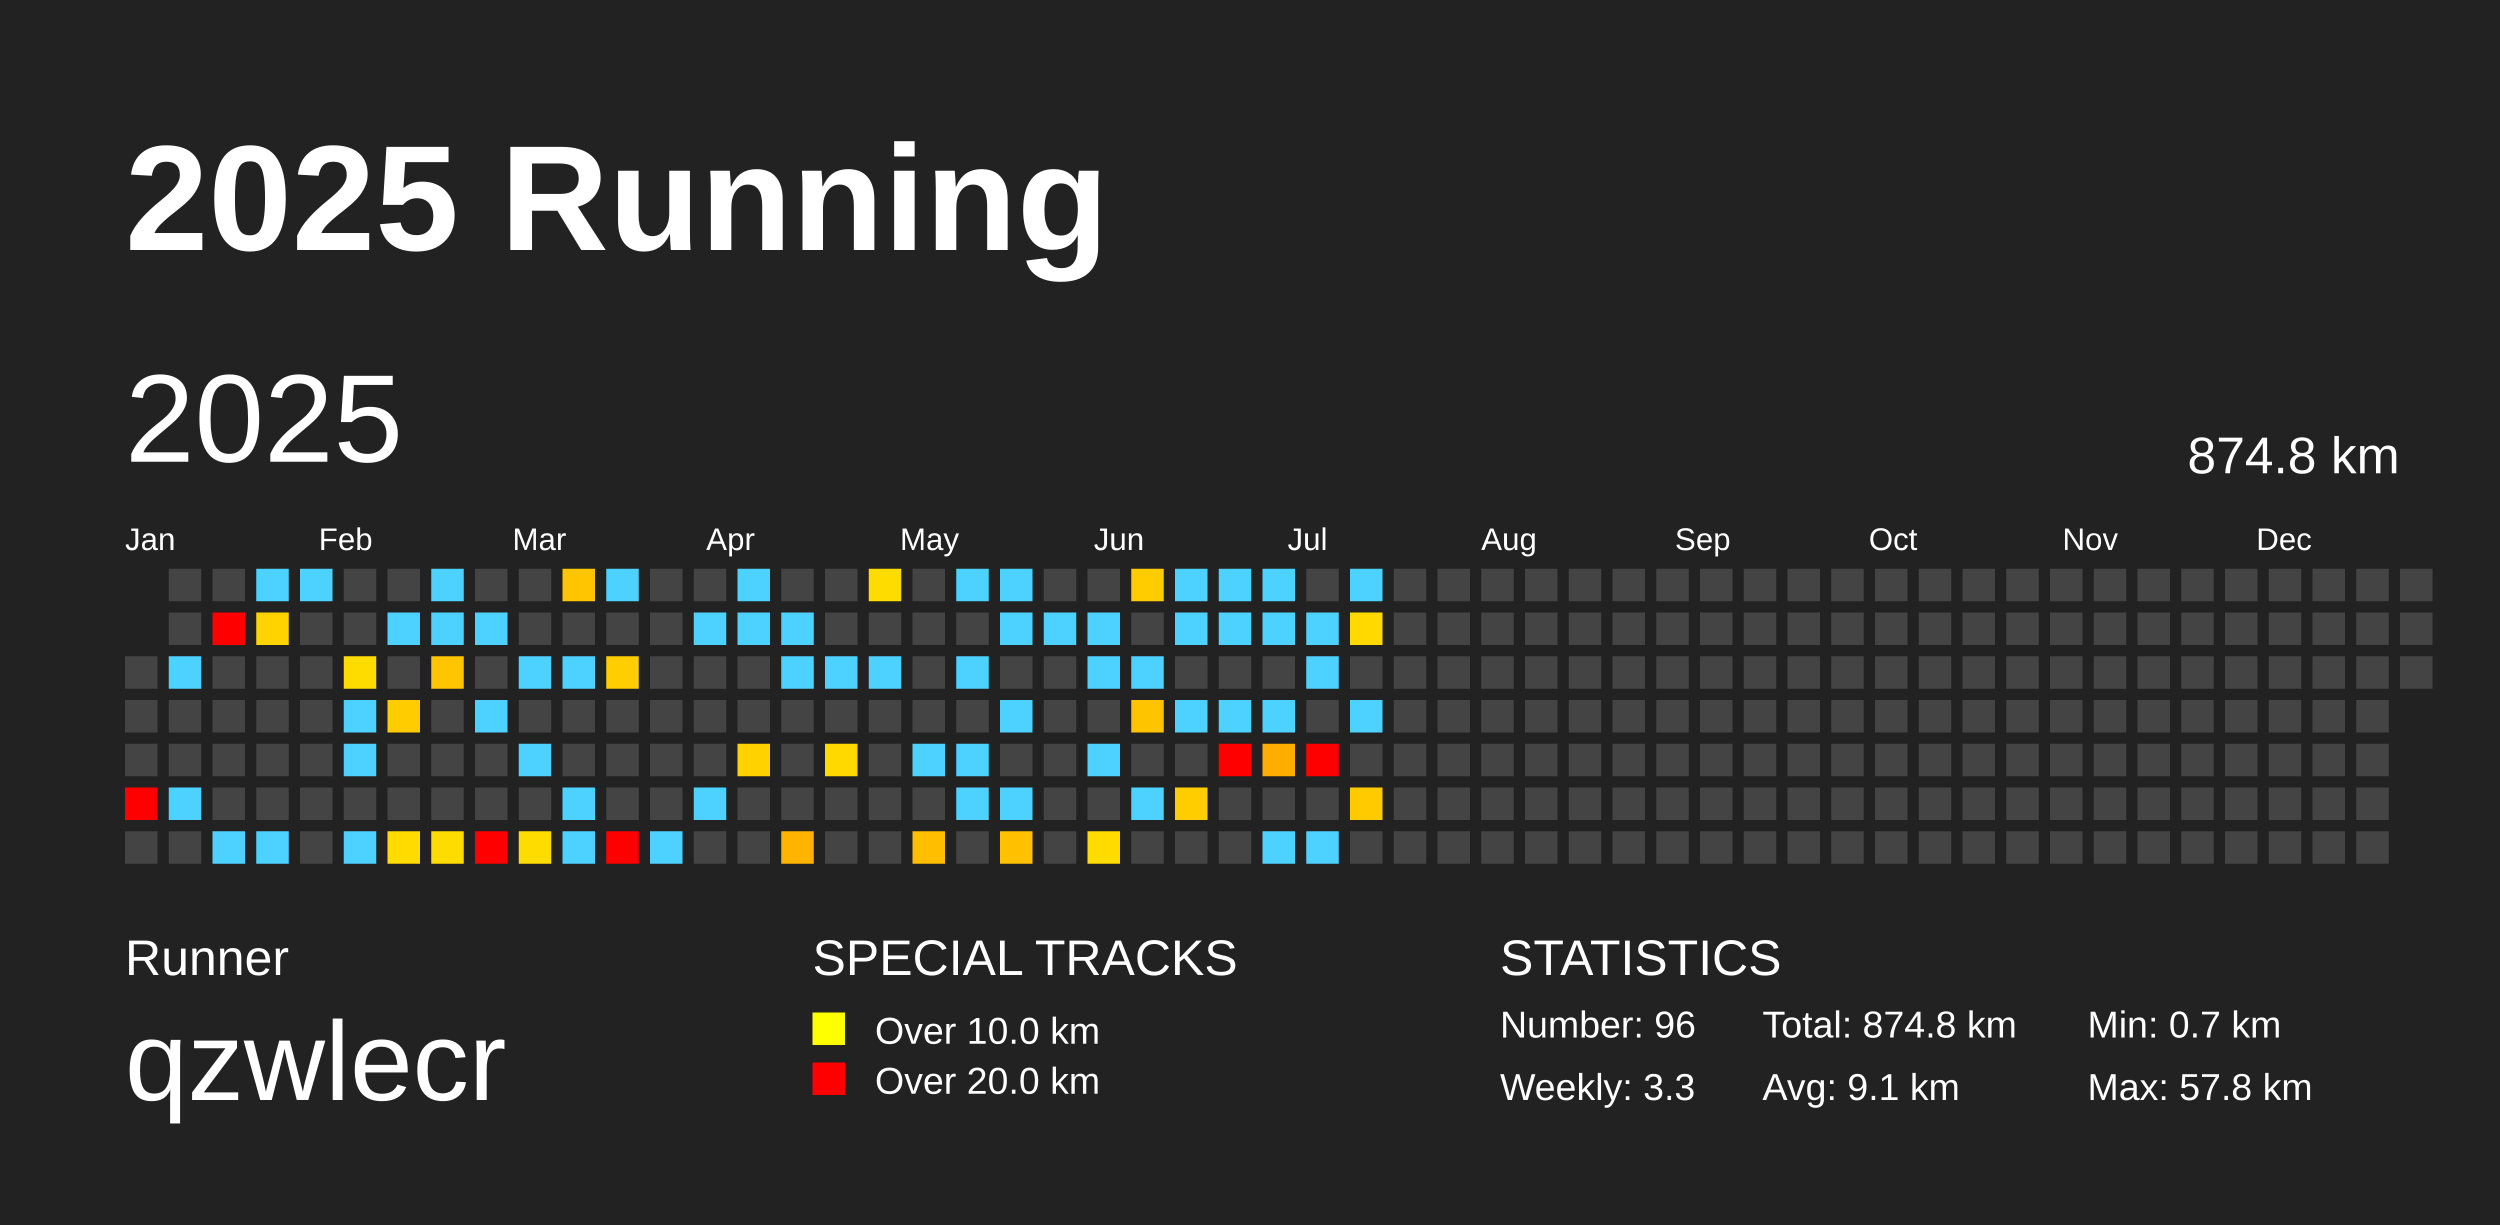
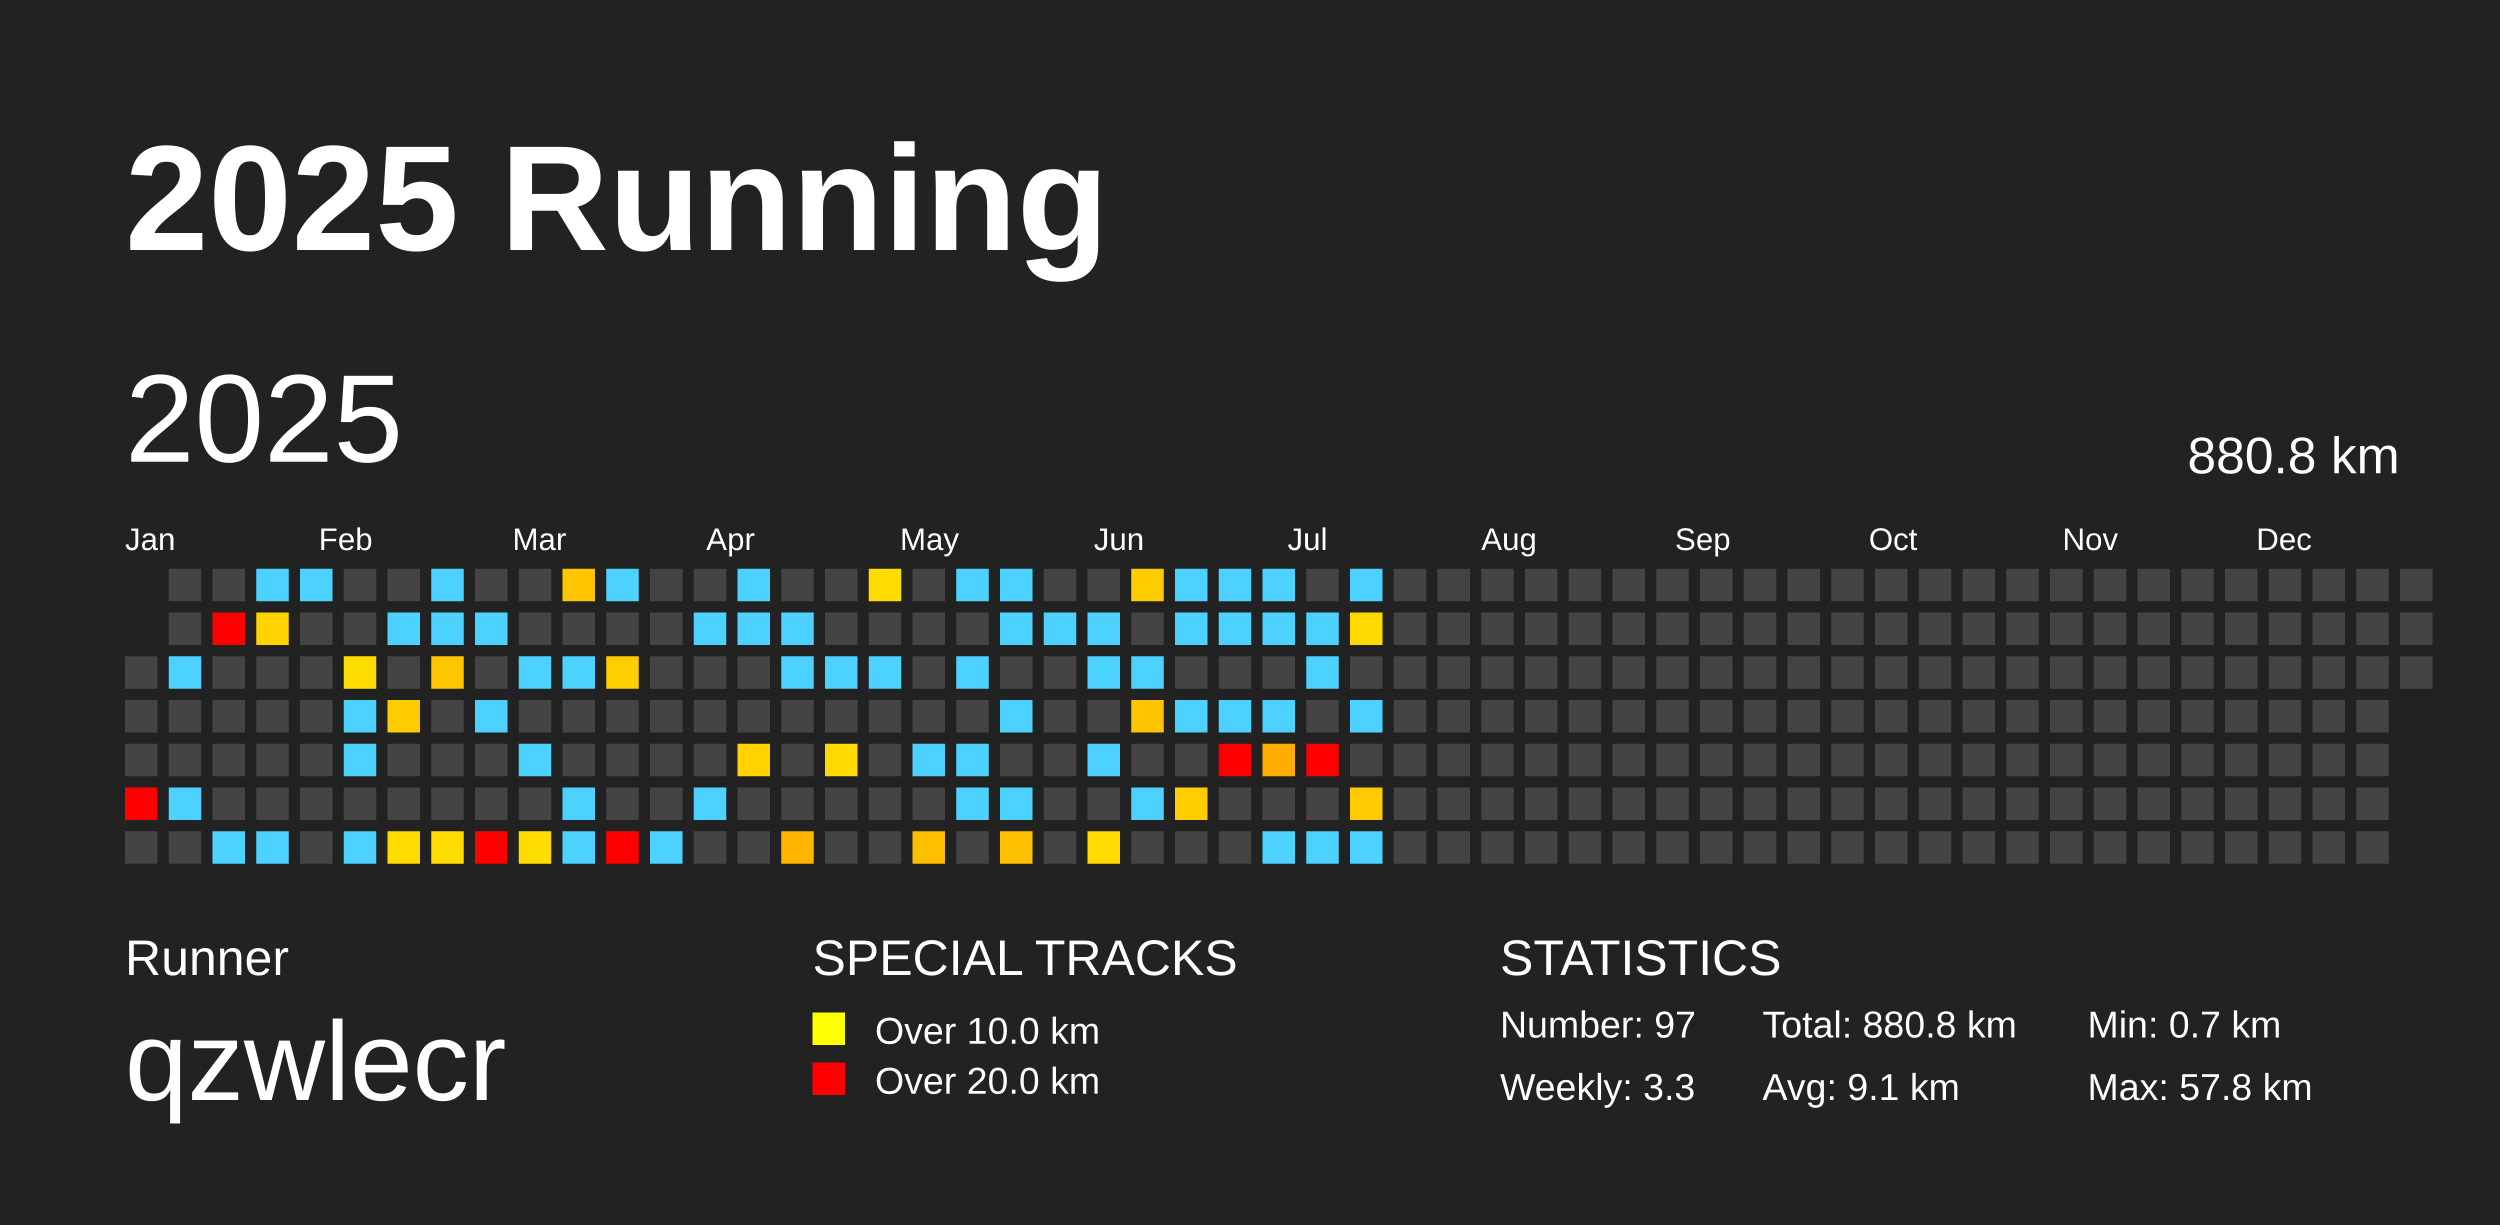
<svg xmlns="http://www.w3.org/2000/svg" baseProfile="full" height="98mm" version="1.1" viewBox="0,0,200,98" width="200mm">
  <defs />
  <rect fill="#222222" height="98" width="200" x="0" y="0" />
  <text fill="#FFFFFF" style="font-size:12px; font-family:Arial; font-weight:bold;" x="10" y="20">2025 Running</text>
  <text fill="#FFFFFF" style="font-size:4px; font-family:Arial" x="10" y="78">Runner</text>
  <text fill="#FFFFFF" style="font-size:9px; font-family:Arial" x="10" y="88">qzwlecr</text>
  <text fill="#FFFFFF" style="font-size:4px; font-family:Arial" x="65" y="78">SPECIAL TRACKS</text>
  <rect fill="yellow" height="2.6" width="2.6" x="65" y="81" />
  <text fill="#FFFFFF" style="font-size:3px; font-family:Arial" x="70" y="83.5">Over 10.0 km</text>
  <rect fill="red" height="2.6" width="2.6" x="65" y="85" />
  <text fill="#FFFFFF" style="font-size:3px; font-family:Arial" x="70" y="87.5">Over 20.0 km</text>
  <text fill="#FFFFFF" style="font-size:4px; font-family:Arial" x="120" y="78">STATISTICS</text>
-   <text fill="#FFFFFF" style="font-size:3px; font-family:Arial" x="120" y="83">Number: 96</text>
+   <text fill="#FFFFFF" style="font-size:3px; font-family:Arial" x="120" y="83">Number: 97</text>
  <text fill="#FFFFFF" style="font-size:3px; font-family:Arial" x="120" y="88">Weekly: 3.3</text>
-   <text fill="#FFFFFF" style="font-size:3px; font-family:Arial" x="141" y="83">Total: 874.8 km</text>
+   <text fill="#FFFFFF" style="font-size:3px; font-family:Arial" x="141" y="83">Total: 880.8 km</text>
  <text fill="#FFFFFF" style="font-size:3px; font-family:Arial" x="141" y="88">Avg: 9.1 km</text>
  <text fill="#FFFFFF" style="font-size:3px; font-family:Arial" x="167" y="83">Min: 0.7 km</text>
  <text fill="#FFFFFF" style="font-size:3px; font-family:Arial" x="167" y="88">Max: 57.8 km</text>
  <text dominant-baseline="hanging" fill="#FFFFFF" style="font-size:10.0px; font-family:Arial;" x="10" y="30">2025</text>
-   <text dominant-baseline="hanging" fill="#FFFFFF" style="font-size:4.125px; font-family:Arial;" x="175" y="35">874.8 km</text>
+   <text dominant-baseline="hanging" fill="#FFFFFF" style="font-size:4.125px; font-family:Arial;" x="175" y="35">880.8 km</text>
  <text fill="#FFFFFF" style="font-size:2.5px; font-family:Arial" x="10.0" y="44">Jan</text>
  <text fill="#FFFFFF" style="font-size:2.5px; font-family:Arial" x="25.5" y="44">Feb</text>
  <text fill="#FFFFFF" style="font-size:2.5px; font-family:Arial" x="41.0" y="44">Mar</text>
  <text fill="#FFFFFF" style="font-size:2.5px; font-family:Arial" x="56.5" y="44">Apr</text>
  <text fill="#FFFFFF" style="font-size:2.5px; font-family:Arial" x="72.0" y="44">May</text>
  <text fill="#FFFFFF" style="font-size:2.5px; font-family:Arial" x="87.5" y="44">Jun</text>
  <text fill="#FFFFFF" style="font-size:2.5px; font-family:Arial" x="103.0" y="44">Jul</text>
  <text fill="#FFFFFF" style="font-size:2.5px; font-family:Arial" x="118.5" y="44">Aug</text>
  <text fill="#FFFFFF" style="font-size:2.5px; font-family:Arial" x="134.0" y="44">Sep</text>
  <text fill="#FFFFFF" style="font-size:2.5px; font-family:Arial" x="149.5" y="44">Oct</text>
  <text fill="#FFFFFF" style="font-size:2.5px; font-family:Arial" x="165.0" y="44">Nov</text>
  <text fill="#FFFFFF" style="font-size:2.5px; font-family:Arial" x="180.5" y="44">Dec</text>
  <rect fill="#444444" height="2.6" width="2.6" x="10.0" y="52.5" />
  <rect fill="#444444" height="2.6" width="2.6" x="10.0" y="56.0" />
  <rect fill="#444444" height="2.6" width="2.6" x="10.0" y="59.5" />
  <rect fill="red" height="2.6" width="2.6" x="10.0" y="63.0" />
  <rect fill="#444444" height="2.6" width="2.6" x="10.0" y="66.5" />
  <rect fill="#444444" height="2.6" width="2.6" x="13.5" y="45.5" />
  <rect fill="#444444" height="2.6" width="2.6" x="13.5" y="49.0" />
  <rect fill="#4dd2ff" height="2.6" width="2.6" x="13.5" y="52.5" />
  <rect fill="#444444" height="2.6" width="2.6" x="13.5" y="56.0" />
  <rect fill="#444444" height="2.6" width="2.6" x="13.5" y="59.5" />
  <rect fill="#4dd2ff" height="2.6" width="2.6" x="13.5" y="63.0" />
  <rect fill="#444444" height="2.6" width="2.6" x="13.5" y="66.5" />
  <rect fill="#444444" height="2.6" width="2.6" x="17.0" y="45.5" />
  <rect fill="red" height="2.6" width="2.6" x="17.0" y="49.0" />
  <rect fill="#444444" height="2.6" width="2.6" x="17.0" y="52.5" />
  <rect fill="#444444" height="2.6" width="2.6" x="17.0" y="56.0" />
  <rect fill="#444444" height="2.6" width="2.6" x="17.0" y="59.5" />
  <rect fill="#444444" height="2.6" width="2.6" x="17.0" y="63.0" />
  <rect fill="#4dd2ff" height="2.6" width="2.6" x="17.0" y="66.5" />
  <rect fill="#4dd2ff" height="2.6" width="2.6" x="20.5" y="45.5" />
  <rect fill="#ffd300" height="2.6" width="2.6" x="20.5" y="49.0" />
  <rect fill="#444444" height="2.6" width="2.6" x="20.5" y="52.5" />
  <rect fill="#444444" height="2.6" width="2.6" x="20.5" y="56.0" />
  <rect fill="#444444" height="2.6" width="2.6" x="20.5" y="59.5" />
  <rect fill="#444444" height="2.6" width="2.6" x="20.5" y="63.0" />
  <rect fill="#4dd2ff" height="2.6" width="2.6" x="20.5" y="66.5" />
  <rect fill="#4dd2ff" height="2.6" width="2.6" x="24.0" y="45.5" />
  <rect fill="#444444" height="2.6" width="2.6" x="24.0" y="49.0" />
  <rect fill="#444444" height="2.6" width="2.6" x="24.0" y="52.5" />
  <rect fill="#444444" height="2.6" width="2.6" x="24.0" y="56.0" />
  <rect fill="#444444" height="2.6" width="2.6" x="24.0" y="59.5" />
  <rect fill="#444444" height="2.6" width="2.6" x="24.0" y="63.0" />
  <rect fill="#444444" height="2.6" width="2.6" x="24.0" y="66.5" />
  <rect fill="#444444" height="2.6" width="2.6" x="27.5" y="45.5" />
  <rect fill="#444444" height="2.6" width="2.6" x="27.5" y="49.0" />
  <rect fill="#ffdc00" height="2.6" width="2.6" x="27.5" y="52.5" />
  <rect fill="#4dd2ff" height="2.6" width="2.6" x="27.5" y="56.0" />
  <rect fill="#4dd2ff" height="2.6" width="2.6" x="27.5" y="59.5" />
  <rect fill="#444444" height="2.6" width="2.6" x="27.5" y="63.0" />
  <rect fill="#4dd2ff" height="2.6" width="2.6" x="27.5" y="66.5" />
  <rect fill="#444444" height="2.6" width="2.6" x="31.0" y="45.5" />
  <rect fill="#4dd2ff" height="2.6" width="2.6" x="31.0" y="49.0" />
  <rect fill="#444444" height="2.6" width="2.6" x="31.0" y="52.5" />
  <rect fill="#ffcc00" height="2.6" width="2.6" x="31.0" y="56.0" />
  <rect fill="#444444" height="2.6" width="2.6" x="31.0" y="59.5" />
  <rect fill="#444444" height="2.6" width="2.6" x="31.0" y="63.0" />
  <rect fill="#ffdb00" height="2.6" width="2.6" x="31.0" y="66.5" />
  <rect fill="#4dd2ff" height="2.6" width="2.6" x="34.5" y="45.5" />
  <rect fill="#4dd2ff" height="2.6" width="2.6" x="34.5" y="49.0" />
  <rect fill="#ffc500" height="2.6" width="2.6" x="34.5" y="52.5" />
  <rect fill="#444444" height="2.6" width="2.6" x="34.5" y="56.0" />
  <rect fill="#444444" height="2.6" width="2.6" x="34.5" y="59.5" />
  <rect fill="#444444" height="2.6" width="2.6" x="34.5" y="63.0" />
  <rect fill="#ffdc00" height="2.6" width="2.6" x="34.5" y="66.5" />
  <rect fill="#444444" height="2.6" width="2.6" x="38.0" y="45.5" />
  <rect fill="#4dd2ff" height="2.6" width="2.6" x="38.0" y="49.0" />
  <rect fill="#444444" height="2.6" width="2.6" x="38.0" y="52.5" />
  <rect fill="#4dd2ff" height="2.6" width="2.6" x="38.0" y="56.0" />
  <rect fill="#444444" height="2.6" width="2.6" x="38.0" y="59.5" />
  <rect fill="#444444" height="2.6" width="2.6" x="38.0" y="63.0" />
  <rect fill="red" height="2.6" width="2.6" x="38.0" y="66.5" />
  <rect fill="#444444" height="2.6" width="2.6" x="41.5" y="45.5" />
  <rect fill="#444444" height="2.6" width="2.6" x="41.5" y="49.0" />
  <rect fill="#4dd2ff" height="2.6" width="2.6" x="41.5" y="52.5" />
  <rect fill="#444444" height="2.6" width="2.6" x="41.5" y="56.0" />
  <rect fill="#4dd2ff" height="2.6" width="2.6" x="41.5" y="59.5" />
  <rect fill="#444444" height="2.6" width="2.6" x="41.5" y="63.0" />
  <rect fill="#ffdc00" height="2.6" width="2.6" x="41.5" y="66.5" />
  <rect fill="#ffc500" height="2.6" width="2.6" x="45.0" y="45.5" />
  <rect fill="#444444" height="2.6" width="2.6" x="45.0" y="49.0" />
  <rect fill="#4dd2ff" height="2.6" width="2.6" x="45.0" y="52.5" />
  <rect fill="#444444" height="2.6" width="2.6" x="45.0" y="56.0" />
  <rect fill="#444444" height="2.6" width="2.6" x="45.0" y="59.5" />
  <rect fill="#4dd2ff" height="2.6" width="2.6" x="45.0" y="63.0" />
  <rect fill="#4dd2ff" height="2.6" width="2.6" x="45.0" y="66.5" />
  <rect fill="#4dd2ff" height="2.6" width="2.6" x="48.5" y="45.5" />
  <rect fill="#444444" height="2.6" width="2.6" x="48.5" y="49.0" />
  <rect fill="#ffce00" height="2.6" width="2.6" x="48.5" y="52.5" />
  <rect fill="#444444" height="2.6" width="2.6" x="48.5" y="56.0" />
  <rect fill="#444444" height="2.6" width="2.6" x="48.5" y="59.5" />
  <rect fill="#444444" height="2.6" width="2.6" x="48.5" y="63.0" />
  <rect fill="red" height="2.6" width="2.6" x="48.5" y="66.5" />
  <rect fill="#444444" height="2.6" width="2.6" x="52.0" y="45.5" />
  <rect fill="#444444" height="2.6" width="2.6" x="52.0" y="49.0" />
  <rect fill="#444444" height="2.6" width="2.6" x="52.0" y="52.5" />
  <rect fill="#444444" height="2.6" width="2.6" x="52.0" y="56.0" />
  <rect fill="#444444" height="2.6" width="2.6" x="52.0" y="59.5" />
  <rect fill="#444444" height="2.6" width="2.6" x="52.0" y="63.0" />
  <rect fill="#4dd2ff" height="2.6" width="2.6" x="52.0" y="66.5" />
  <rect fill="#444444" height="2.6" width="2.6" x="55.5" y="45.5" />
  <rect fill="#4dd2ff" height="2.6" width="2.6" x="55.5" y="49.0" />
  <rect fill="#444444" height="2.6" width="2.6" x="55.5" y="52.5" />
  <rect fill="#444444" height="2.6" width="2.6" x="55.5" y="56.0" />
  <rect fill="#444444" height="2.6" width="2.6" x="55.5" y="59.5" />
  <rect fill="#4dd2ff" height="2.6" width="2.6" x="55.5" y="63.0" />
  <rect fill="#444444" height="2.6" width="2.6" x="55.5" y="66.5" />
  <rect fill="#4dd2ff" height="2.6" width="2.6" x="59.0" y="45.5" />
  <rect fill="#4dd2ff" height="2.6" width="2.6" x="59.0" y="49.0" />
  <rect fill="#444444" height="2.6" width="2.6" x="59.0" y="52.5" />
  <rect fill="#444444" height="2.6" width="2.6" x="59.0" y="56.0" />
  <rect fill="#ffd200" height="2.6" width="2.6" x="59.0" y="59.5" />
  <rect fill="#444444" height="2.6" width="2.6" x="59.0" y="63.0" />
  <rect fill="#444444" height="2.6" width="2.6" x="59.0" y="66.5" />
  <rect fill="#444444" height="2.6" width="2.6" x="62.5" y="45.5" />
  <rect fill="#4dd2ff" height="2.6" width="2.6" x="62.5" y="49.0" />
  <rect fill="#4dd2ff" height="2.6" width="2.6" x="62.5" y="52.5" />
  <rect fill="#444444" height="2.6" width="2.6" x="62.5" y="56.0" />
  <rect fill="#444444" height="2.6" width="2.6" x="62.5" y="59.5" />
  <rect fill="#444444" height="2.6" width="2.6" x="62.5" y="63.0" />
  <rect fill="#ffb400" height="2.6" width="2.6" x="62.5" y="66.5" />
  <rect fill="#444444" height="2.6" width="2.6" x="66.0" y="45.5" />
  <rect fill="#444444" height="2.6" width="2.6" x="66.0" y="49.0" />
  <rect fill="#4dd2ff" height="2.6" width="2.6" x="66.0" y="52.5" />
  <rect fill="#444444" height="2.6" width="2.6" x="66.0" y="56.0" />
  <rect fill="#ffd900" height="2.6" width="2.6" x="66.0" y="59.5" />
  <rect fill="#444444" height="2.6" width="2.6" x="66.0" y="63.0" />
  <rect fill="#444444" height="2.6" width="2.6" x="66.0" y="66.5" />
  <rect fill="#ffdc00" height="2.6" width="2.6" x="69.5" y="45.5" />
  <rect fill="#444444" height="2.6" width="2.6" x="69.5" y="49.0" />
  <rect fill="#4dd2ff" height="2.6" width="2.6" x="69.5" y="52.5" />
  <rect fill="#444444" height="2.6" width="2.6" x="69.5" y="56.0" />
  <rect fill="#444444" height="2.6" width="2.6" x="69.5" y="59.5" />
  <rect fill="#444444" height="2.6" width="2.6" x="69.5" y="63.0" />
  <rect fill="#444444" height="2.6" width="2.6" x="69.5" y="66.5" />
  <rect fill="#444444" height="2.6" width="2.6" x="73.0" y="45.5" />
  <rect fill="#444444" height="2.6" width="2.6" x="73.0" y="49.0" />
  <rect fill="#444444" height="2.6" width="2.6" x="73.0" y="52.5" />
  <rect fill="#444444" height="2.6" width="2.6" x="73.0" y="56.0" />
  <rect fill="#4dd2ff" height="2.6" width="2.6" x="73.0" y="59.5" />
  <rect fill="#444444" height="2.6" width="2.6" x="73.0" y="63.0" />
  <rect fill="#ffbe00" height="2.6" width="2.6" x="73.0" y="66.5" />
  <rect fill="#4dd2ff" height="2.6" width="2.6" x="76.5" y="45.5" />
  <rect fill="#444444" height="2.6" width="2.6" x="76.5" y="49.0" />
  <rect fill="#4dd2ff" height="2.6" width="2.6" x="76.5" y="52.5" />
  <rect fill="#444444" height="2.6" width="2.6" x="76.5" y="56.0" />
  <rect fill="#4dd2ff" height="2.6" width="2.6" x="76.5" y="59.5" />
  <rect fill="#4dd2ff" height="2.6" width="2.6" x="76.5" y="63.0" />
  <rect fill="#444444" height="2.6" width="2.6" x="76.5" y="66.5" />
  <rect fill="#4dd2ff" height="2.6" width="2.6" x="80.0" y="45.5" />
  <rect fill="#4dd2ff" height="2.6" width="2.6" x="80.0" y="49.0" />
  <rect fill="#444444" height="2.6" width="2.6" x="80.0" y="52.5" />
  <rect fill="#4dd2ff" height="2.6" width="2.6" x="80.0" y="56.0" />
  <rect fill="#444444" height="2.6" width="2.6" x="80.0" y="59.5" />
  <rect fill="#4dd2ff" height="2.6" width="2.6" x="80.0" y="63.0" />
  <rect fill="#ffc000" height="2.6" width="2.6" x="80.0" y="66.5" />
  <rect fill="#444444" height="2.6" width="2.6" x="83.5" y="45.5" />
  <rect fill="#4dd2ff" height="2.6" width="2.6" x="83.5" y="49.0" />
  <rect fill="#444444" height="2.6" width="2.6" x="83.5" y="52.5" />
  <rect fill="#444444" height="2.6" width="2.6" x="83.5" y="56.0" />
  <rect fill="#444444" height="2.6" width="2.6" x="83.5" y="59.5" />
  <rect fill="#444444" height="2.6" width="2.6" x="83.5" y="63.0" />
  <rect fill="#444444" height="2.6" width="2.6" x="83.5" y="66.5" />
  <rect fill="#444444" height="2.6" width="2.6" x="87.0" y="45.5" />
  <rect fill="#4dd2ff" height="2.6" width="2.6" x="87.0" y="49.0" />
  <rect fill="#4dd2ff" height="2.6" width="2.6" x="87.0" y="52.5" />
  <rect fill="#444444" height="2.6" width="2.6" x="87.0" y="56.0" />
  <rect fill="#4dd2ff" height="2.6" width="2.6" x="87.0" y="59.5" />
  <rect fill="#444444" height="2.6" width="2.6" x="87.0" y="63.0" />
  <rect fill="#ffdb00" height="2.6" width="2.6" x="87.0" y="66.5" />
  <rect fill="#ffcc00" height="2.6" width="2.6" x="90.5" y="45.5" />
  <rect fill="#444444" height="2.6" width="2.6" x="90.5" y="49.0" />
  <rect fill="#4dd2ff" height="2.6" width="2.6" x="90.5" y="52.5" />
  <rect fill="#ffc400" height="2.6" width="2.6" x="90.5" y="56.0" />
  <rect fill="#444444" height="2.6" width="2.6" x="90.5" y="59.5" />
  <rect fill="#4dd2ff" height="2.6" width="2.6" x="90.5" y="63.0" />
  <rect fill="#444444" height="2.6" width="2.6" x="90.5" y="66.5" />
  <rect fill="#4dd2ff" height="2.6" width="2.6" x="94.0" y="45.5" />
  <rect fill="#4dd2ff" height="2.6" width="2.6" x="94.0" y="49.0" />
  <rect fill="#444444" height="2.6" width="2.6" x="94.0" y="52.5" />
  <rect fill="#4dd2ff" height="2.6" width="2.6" x="94.0" y="56.0" />
  <rect fill="#444444" height="2.6" width="2.6" x="94.0" y="59.5" />
  <rect fill="#ffcd00" height="2.6" width="2.6" x="94.0" y="63.0" />
  <rect fill="#444444" height="2.6" width="2.6" x="94.0" y="66.5" />
  <rect fill="#4dd2ff" height="2.6" width="2.6" x="97.5" y="45.5" />
  <rect fill="#4dd2ff" height="2.6" width="2.6" x="97.5" y="49.0" />
  <rect fill="#444444" height="2.6" width="2.6" x="97.5" y="52.5" />
  <rect fill="#4dd2ff" height="2.6" width="2.6" x="97.5" y="56.0" />
  <rect fill="red" height="2.6" width="2.6" x="97.5" y="59.5" />
  <rect fill="#444444" height="2.6" width="2.6" x="97.5" y="63.0" />
  <rect fill="#444444" height="2.6" width="2.6" x="97.5" y="66.5" />
  <rect fill="#4dd2ff" height="2.6" width="2.6" x="101.0" y="45.5" />
  <rect fill="#4dd2ff" height="2.6" width="2.6" x="101.0" y="49.0" />
  <rect fill="#444444" height="2.6" width="2.6" x="101.0" y="52.5" />
  <rect fill="#4dd2ff" height="2.6" width="2.6" x="101.0" y="56.0" />
  <rect fill="#ffae00" height="2.6" width="2.6" x="101.0" y="59.5" />
  <rect fill="#444444" height="2.6" width="2.6" x="101.0" y="63.0" />
  <rect fill="#4dd2ff" height="2.6" width="2.6" x="101.0" y="66.5" />
  <rect fill="#444444" height="2.6" width="2.6" x="104.5" y="45.5" />
  <rect fill="#4dd2ff" height="2.6" width="2.6" x="104.5" y="49.0" />
  <rect fill="#4dd2ff" height="2.6" width="2.6" x="104.5" y="52.5" />
  <rect fill="#444444" height="2.6" width="2.6" x="104.5" y="56.0" />
  <rect fill="red" height="2.6" width="2.6" x="104.5" y="59.5" />
  <rect fill="#444444" height="2.6" width="2.6" x="104.5" y="63.0" />
  <rect fill="#4dd2ff" height="2.6" width="2.6" x="104.5" y="66.5" />
  <rect fill="#4dd2ff" height="2.6" width="2.6" x="108.0" y="45.5" />
  <rect fill="#ffd900" height="2.6" width="2.6" x="108.0" y="49.0" />
  <rect fill="#444444" height="2.6" width="2.6" x="108.0" y="52.5" />
  <rect fill="#4dd2ff" height="2.6" width="2.6" x="108.0" y="56.0" />
  <rect fill="#444444" height="2.6" width="2.6" x="108.0" y="59.5" />
  <rect fill="#ffca00" height="2.6" width="2.6" x="108.0" y="63.0" />
-   <rect fill="#444444" height="2.6" width="2.6" x="108.0" y="66.5" />
+   <rect fill="#4dd2ff" height="2.6" width="2.6" x="108.0" y="66.5" />
  <rect fill="#444444" height="2.6" width="2.6" x="111.5" y="45.5" />
  <rect fill="#444444" height="2.6" width="2.6" x="111.5" y="49.0" />
  <rect fill="#444444" height="2.6" width="2.6" x="111.5" y="52.5" />
  <rect fill="#444444" height="2.6" width="2.6" x="111.5" y="56.0" />
  <rect fill="#444444" height="2.6" width="2.6" x="111.5" y="59.5" />
  <rect fill="#444444" height="2.6" width="2.6" x="111.5" y="63.0" />
  <rect fill="#444444" height="2.6" width="2.6" x="111.5" y="66.5" />
  <rect fill="#444444" height="2.6" width="2.6" x="115.0" y="45.5" />
  <rect fill="#444444" height="2.6" width="2.6" x="115.0" y="49.0" />
  <rect fill="#444444" height="2.6" width="2.6" x="115.0" y="52.5" />
  <rect fill="#444444" height="2.6" width="2.6" x="115.0" y="56.0" />
  <rect fill="#444444" height="2.6" width="2.6" x="115.0" y="59.5" />
  <rect fill="#444444" height="2.6" width="2.6" x="115.0" y="63.0" />
  <rect fill="#444444" height="2.6" width="2.6" x="115.0" y="66.5" />
  <rect fill="#444444" height="2.6" width="2.6" x="118.5" y="45.5" />
  <rect fill="#444444" height="2.6" width="2.6" x="118.5" y="49.0" />
  <rect fill="#444444" height="2.6" width="2.6" x="118.5" y="52.5" />
  <rect fill="#444444" height="2.6" width="2.6" x="118.5" y="56.0" />
  <rect fill="#444444" height="2.6" width="2.6" x="118.5" y="59.5" />
  <rect fill="#444444" height="2.6" width="2.6" x="118.5" y="63.0" />
  <rect fill="#444444" height="2.6" width="2.6" x="118.5" y="66.5" />
  <rect fill="#444444" height="2.6" width="2.6" x="122.0" y="45.5" />
  <rect fill="#444444" height="2.6" width="2.6" x="122.0" y="49.0" />
  <rect fill="#444444" height="2.6" width="2.6" x="122.0" y="52.5" />
  <rect fill="#444444" height="2.6" width="2.6" x="122.0" y="56.0" />
  <rect fill="#444444" height="2.6" width="2.6" x="122.0" y="59.5" />
  <rect fill="#444444" height="2.6" width="2.6" x="122.0" y="63.0" />
  <rect fill="#444444" height="2.6" width="2.6" x="122.0" y="66.5" />
  <rect fill="#444444" height="2.6" width="2.6" x="125.5" y="45.5" />
  <rect fill="#444444" height="2.6" width="2.6" x="125.5" y="49.0" />
  <rect fill="#444444" height="2.6" width="2.6" x="125.5" y="52.5" />
  <rect fill="#444444" height="2.6" width="2.6" x="125.5" y="56.0" />
  <rect fill="#444444" height="2.6" width="2.6" x="125.5" y="59.5" />
  <rect fill="#444444" height="2.6" width="2.6" x="125.5" y="63.0" />
  <rect fill="#444444" height="2.6" width="2.6" x="125.5" y="66.5" />
  <rect fill="#444444" height="2.6" width="2.6" x="129.0" y="45.5" />
  <rect fill="#444444" height="2.6" width="2.6" x="129.0" y="49.0" />
  <rect fill="#444444" height="2.6" width="2.6" x="129.0" y="52.5" />
  <rect fill="#444444" height="2.6" width="2.6" x="129.0" y="56.0" />
  <rect fill="#444444" height="2.6" width="2.6" x="129.0" y="59.5" />
  <rect fill="#444444" height="2.6" width="2.6" x="129.0" y="63.0" />
  <rect fill="#444444" height="2.6" width="2.6" x="129.0" y="66.5" />
  <rect fill="#444444" height="2.6" width="2.6" x="132.5" y="45.5" />
  <rect fill="#444444" height="2.6" width="2.6" x="132.5" y="49.0" />
  <rect fill="#444444" height="2.6" width="2.6" x="132.5" y="52.5" />
  <rect fill="#444444" height="2.6" width="2.6" x="132.5" y="56.0" />
  <rect fill="#444444" height="2.6" width="2.6" x="132.5" y="59.5" />
  <rect fill="#444444" height="2.6" width="2.6" x="132.5" y="63.0" />
  <rect fill="#444444" height="2.6" width="2.6" x="132.5" y="66.5" />
  <rect fill="#444444" height="2.6" width="2.6" x="136.0" y="45.5" />
  <rect fill="#444444" height="2.6" width="2.6" x="136.0" y="49.0" />
  <rect fill="#444444" height="2.6" width="2.6" x="136.0" y="52.5" />
  <rect fill="#444444" height="2.6" width="2.6" x="136.0" y="56.0" />
  <rect fill="#444444" height="2.6" width="2.6" x="136.0" y="59.5" />
  <rect fill="#444444" height="2.6" width="2.6" x="136.0" y="63.0" />
  <rect fill="#444444" height="2.6" width="2.6" x="136.0" y="66.5" />
  <rect fill="#444444" height="2.6" width="2.6" x="139.5" y="45.5" />
  <rect fill="#444444" height="2.6" width="2.6" x="139.5" y="49.0" />
  <rect fill="#444444" height="2.6" width="2.6" x="139.5" y="52.5" />
  <rect fill="#444444" height="2.6" width="2.6" x="139.5" y="56.0" />
  <rect fill="#444444" height="2.6" width="2.6" x="139.5" y="59.5" />
  <rect fill="#444444" height="2.6" width="2.6" x="139.5" y="63.0" />
  <rect fill="#444444" height="2.6" width="2.6" x="139.5" y="66.5" />
  <rect fill="#444444" height="2.6" width="2.6" x="143.0" y="45.5" />
  <rect fill="#444444" height="2.6" width="2.6" x="143.0" y="49.0" />
  <rect fill="#444444" height="2.6" width="2.6" x="143.0" y="52.5" />
  <rect fill="#444444" height="2.6" width="2.6" x="143.0" y="56.0" />
  <rect fill="#444444" height="2.6" width="2.6" x="143.0" y="59.5" />
  <rect fill="#444444" height="2.6" width="2.6" x="143.0" y="63.0" />
  <rect fill="#444444" height="2.6" width="2.6" x="143.0" y="66.5" />
  <rect fill="#444444" height="2.6" width="2.6" x="146.5" y="45.5" />
  <rect fill="#444444" height="2.6" width="2.6" x="146.5" y="49.0" />
  <rect fill="#444444" height="2.6" width="2.6" x="146.5" y="52.5" />
  <rect fill="#444444" height="2.6" width="2.6" x="146.5" y="56.0" />
  <rect fill="#444444" height="2.6" width="2.6" x="146.5" y="59.5" />
  <rect fill="#444444" height="2.6" width="2.6" x="146.5" y="63.0" />
  <rect fill="#444444" height="2.6" width="2.6" x="146.5" y="66.5" />
  <rect fill="#444444" height="2.6" width="2.6" x="150.0" y="45.5" />
  <rect fill="#444444" height="2.6" width="2.6" x="150.0" y="49.0" />
  <rect fill="#444444" height="2.6" width="2.6" x="150.0" y="52.5" />
  <rect fill="#444444" height="2.6" width="2.6" x="150.0" y="56.0" />
  <rect fill="#444444" height="2.6" width="2.6" x="150.0" y="59.5" />
  <rect fill="#444444" height="2.6" width="2.6" x="150.0" y="63.0" />
  <rect fill="#444444" height="2.6" width="2.6" x="150.0" y="66.5" />
  <rect fill="#444444" height="2.6" width="2.6" x="153.5" y="45.5" />
  <rect fill="#444444" height="2.6" width="2.6" x="153.5" y="49.0" />
  <rect fill="#444444" height="2.6" width="2.6" x="153.5" y="52.5" />
  <rect fill="#444444" height="2.6" width="2.6" x="153.5" y="56.0" />
  <rect fill="#444444" height="2.6" width="2.6" x="153.5" y="59.5" />
  <rect fill="#444444" height="2.6" width="2.6" x="153.5" y="63.0" />
  <rect fill="#444444" height="2.6" width="2.6" x="153.5" y="66.5" />
  <rect fill="#444444" height="2.6" width="2.6" x="157.0" y="45.5" />
  <rect fill="#444444" height="2.6" width="2.6" x="157.0" y="49.0" />
  <rect fill="#444444" height="2.6" width="2.6" x="157.0" y="52.5" />
  <rect fill="#444444" height="2.6" width="2.6" x="157.0" y="56.0" />
  <rect fill="#444444" height="2.6" width="2.6" x="157.0" y="59.5" />
  <rect fill="#444444" height="2.6" width="2.6" x="157.0" y="63.0" />
  <rect fill="#444444" height="2.6" width="2.6" x="157.0" y="66.5" />
  <rect fill="#444444" height="2.6" width="2.6" x="160.5" y="45.5" />
  <rect fill="#444444" height="2.6" width="2.6" x="160.5" y="49.0" />
  <rect fill="#444444" height="2.6" width="2.6" x="160.5" y="52.5" />
  <rect fill="#444444" height="2.6" width="2.6" x="160.5" y="56.0" />
  <rect fill="#444444" height="2.6" width="2.6" x="160.5" y="59.5" />
  <rect fill="#444444" height="2.6" width="2.6" x="160.5" y="63.0" />
  <rect fill="#444444" height="2.6" width="2.6" x="160.5" y="66.5" />
  <rect fill="#444444" height="2.6" width="2.6" x="164.0" y="45.5" />
  <rect fill="#444444" height="2.6" width="2.6" x="164.0" y="49.0" />
  <rect fill="#444444" height="2.6" width="2.6" x="164.0" y="52.5" />
  <rect fill="#444444" height="2.6" width="2.6" x="164.0" y="56.0" />
  <rect fill="#444444" height="2.6" width="2.6" x="164.0" y="59.5" />
  <rect fill="#444444" height="2.6" width="2.6" x="164.0" y="63.0" />
  <rect fill="#444444" height="2.6" width="2.6" x="164.0" y="66.5" />
  <rect fill="#444444" height="2.6" width="2.6" x="167.5" y="45.5" />
  <rect fill="#444444" height="2.6" width="2.6" x="167.5" y="49.0" />
  <rect fill="#444444" height="2.6" width="2.6" x="167.5" y="52.5" />
  <rect fill="#444444" height="2.6" width="2.6" x="167.5" y="56.0" />
  <rect fill="#444444" height="2.6" width="2.6" x="167.5" y="59.5" />
  <rect fill="#444444" height="2.6" width="2.6" x="167.5" y="63.0" />
  <rect fill="#444444" height="2.6" width="2.6" x="167.5" y="66.5" />
  <rect fill="#444444" height="2.6" width="2.6" x="171.0" y="45.5" />
  <rect fill="#444444" height="2.6" width="2.6" x="171.0" y="49.0" />
  <rect fill="#444444" height="2.6" width="2.6" x="171.0" y="52.5" />
  <rect fill="#444444" height="2.6" width="2.6" x="171.0" y="56.0" />
  <rect fill="#444444" height="2.6" width="2.6" x="171.0" y="59.5" />
  <rect fill="#444444" height="2.6" width="2.6" x="171.0" y="63.0" />
  <rect fill="#444444" height="2.6" width="2.6" x="171.0" y="66.5" />
  <rect fill="#444444" height="2.6" width="2.6" x="174.5" y="45.5" />
  <rect fill="#444444" height="2.6" width="2.6" x="174.5" y="49.0" />
  <rect fill="#444444" height="2.6" width="2.6" x="174.5" y="52.5" />
  <rect fill="#444444" height="2.6" width="2.6" x="174.5" y="56.0" />
  <rect fill="#444444" height="2.6" width="2.6" x="174.5" y="59.5" />
  <rect fill="#444444" height="2.6" width="2.6" x="174.5" y="63.0" />
  <rect fill="#444444" height="2.6" width="2.6" x="174.5" y="66.5" />
  <rect fill="#444444" height="2.6" width="2.6" x="178.0" y="45.5" />
  <rect fill="#444444" height="2.6" width="2.6" x="178.0" y="49.0" />
  <rect fill="#444444" height="2.6" width="2.6" x="178.0" y="52.5" />
  <rect fill="#444444" height="2.6" width="2.6" x="178.0" y="56.0" />
  <rect fill="#444444" height="2.6" width="2.6" x="178.0" y="59.5" />
  <rect fill="#444444" height="2.6" width="2.6" x="178.0" y="63.0" />
  <rect fill="#444444" height="2.6" width="2.6" x="178.0" y="66.5" />
  <rect fill="#444444" height="2.6" width="2.6" x="181.5" y="45.5" />
  <rect fill="#444444" height="2.6" width="2.6" x="181.5" y="49.0" />
  <rect fill="#444444" height="2.6" width="2.6" x="181.5" y="52.5" />
  <rect fill="#444444" height="2.6" width="2.6" x="181.5" y="56.0" />
  <rect fill="#444444" height="2.6" width="2.6" x="181.5" y="59.5" />
  <rect fill="#444444" height="2.6" width="2.6" x="181.5" y="63.0" />
  <rect fill="#444444" height="2.6" width="2.6" x="181.5" y="66.5" />
  <rect fill="#444444" height="2.6" width="2.6" x="185.0" y="45.5" />
  <rect fill="#444444" height="2.6" width="2.6" x="185.0" y="49.0" />
  <rect fill="#444444" height="2.6" width="2.6" x="185.0" y="52.5" />
  <rect fill="#444444" height="2.6" width="2.6" x="185.0" y="56.0" />
  <rect fill="#444444" height="2.6" width="2.6" x="185.0" y="59.5" />
  <rect fill="#444444" height="2.6" width="2.6" x="185.0" y="63.0" />
  <rect fill="#444444" height="2.6" width="2.6" x="185.0" y="66.5" />
  <rect fill="#444444" height="2.6" width="2.6" x="188.5" y="45.5" />
  <rect fill="#444444" height="2.6" width="2.6" x="188.5" y="49.0" />
  <rect fill="#444444" height="2.6" width="2.6" x="188.5" y="52.5" />
  <rect fill="#444444" height="2.6" width="2.6" x="188.5" y="56.0" />
  <rect fill="#444444" height="2.6" width="2.6" x="188.5" y="59.5" />
  <rect fill="#444444" height="2.6" width="2.6" x="188.5" y="63.0" />
  <rect fill="#444444" height="2.6" width="2.6" x="188.5" y="66.5" />
  <rect fill="#444444" height="2.6" width="2.6" x="192.0" y="45.5" />
  <rect fill="#444444" height="2.6" width="2.6" x="192.0" y="49.0" />
  <rect fill="#444444" height="2.6" width="2.6" x="192.0" y="52.5" />
</svg>
